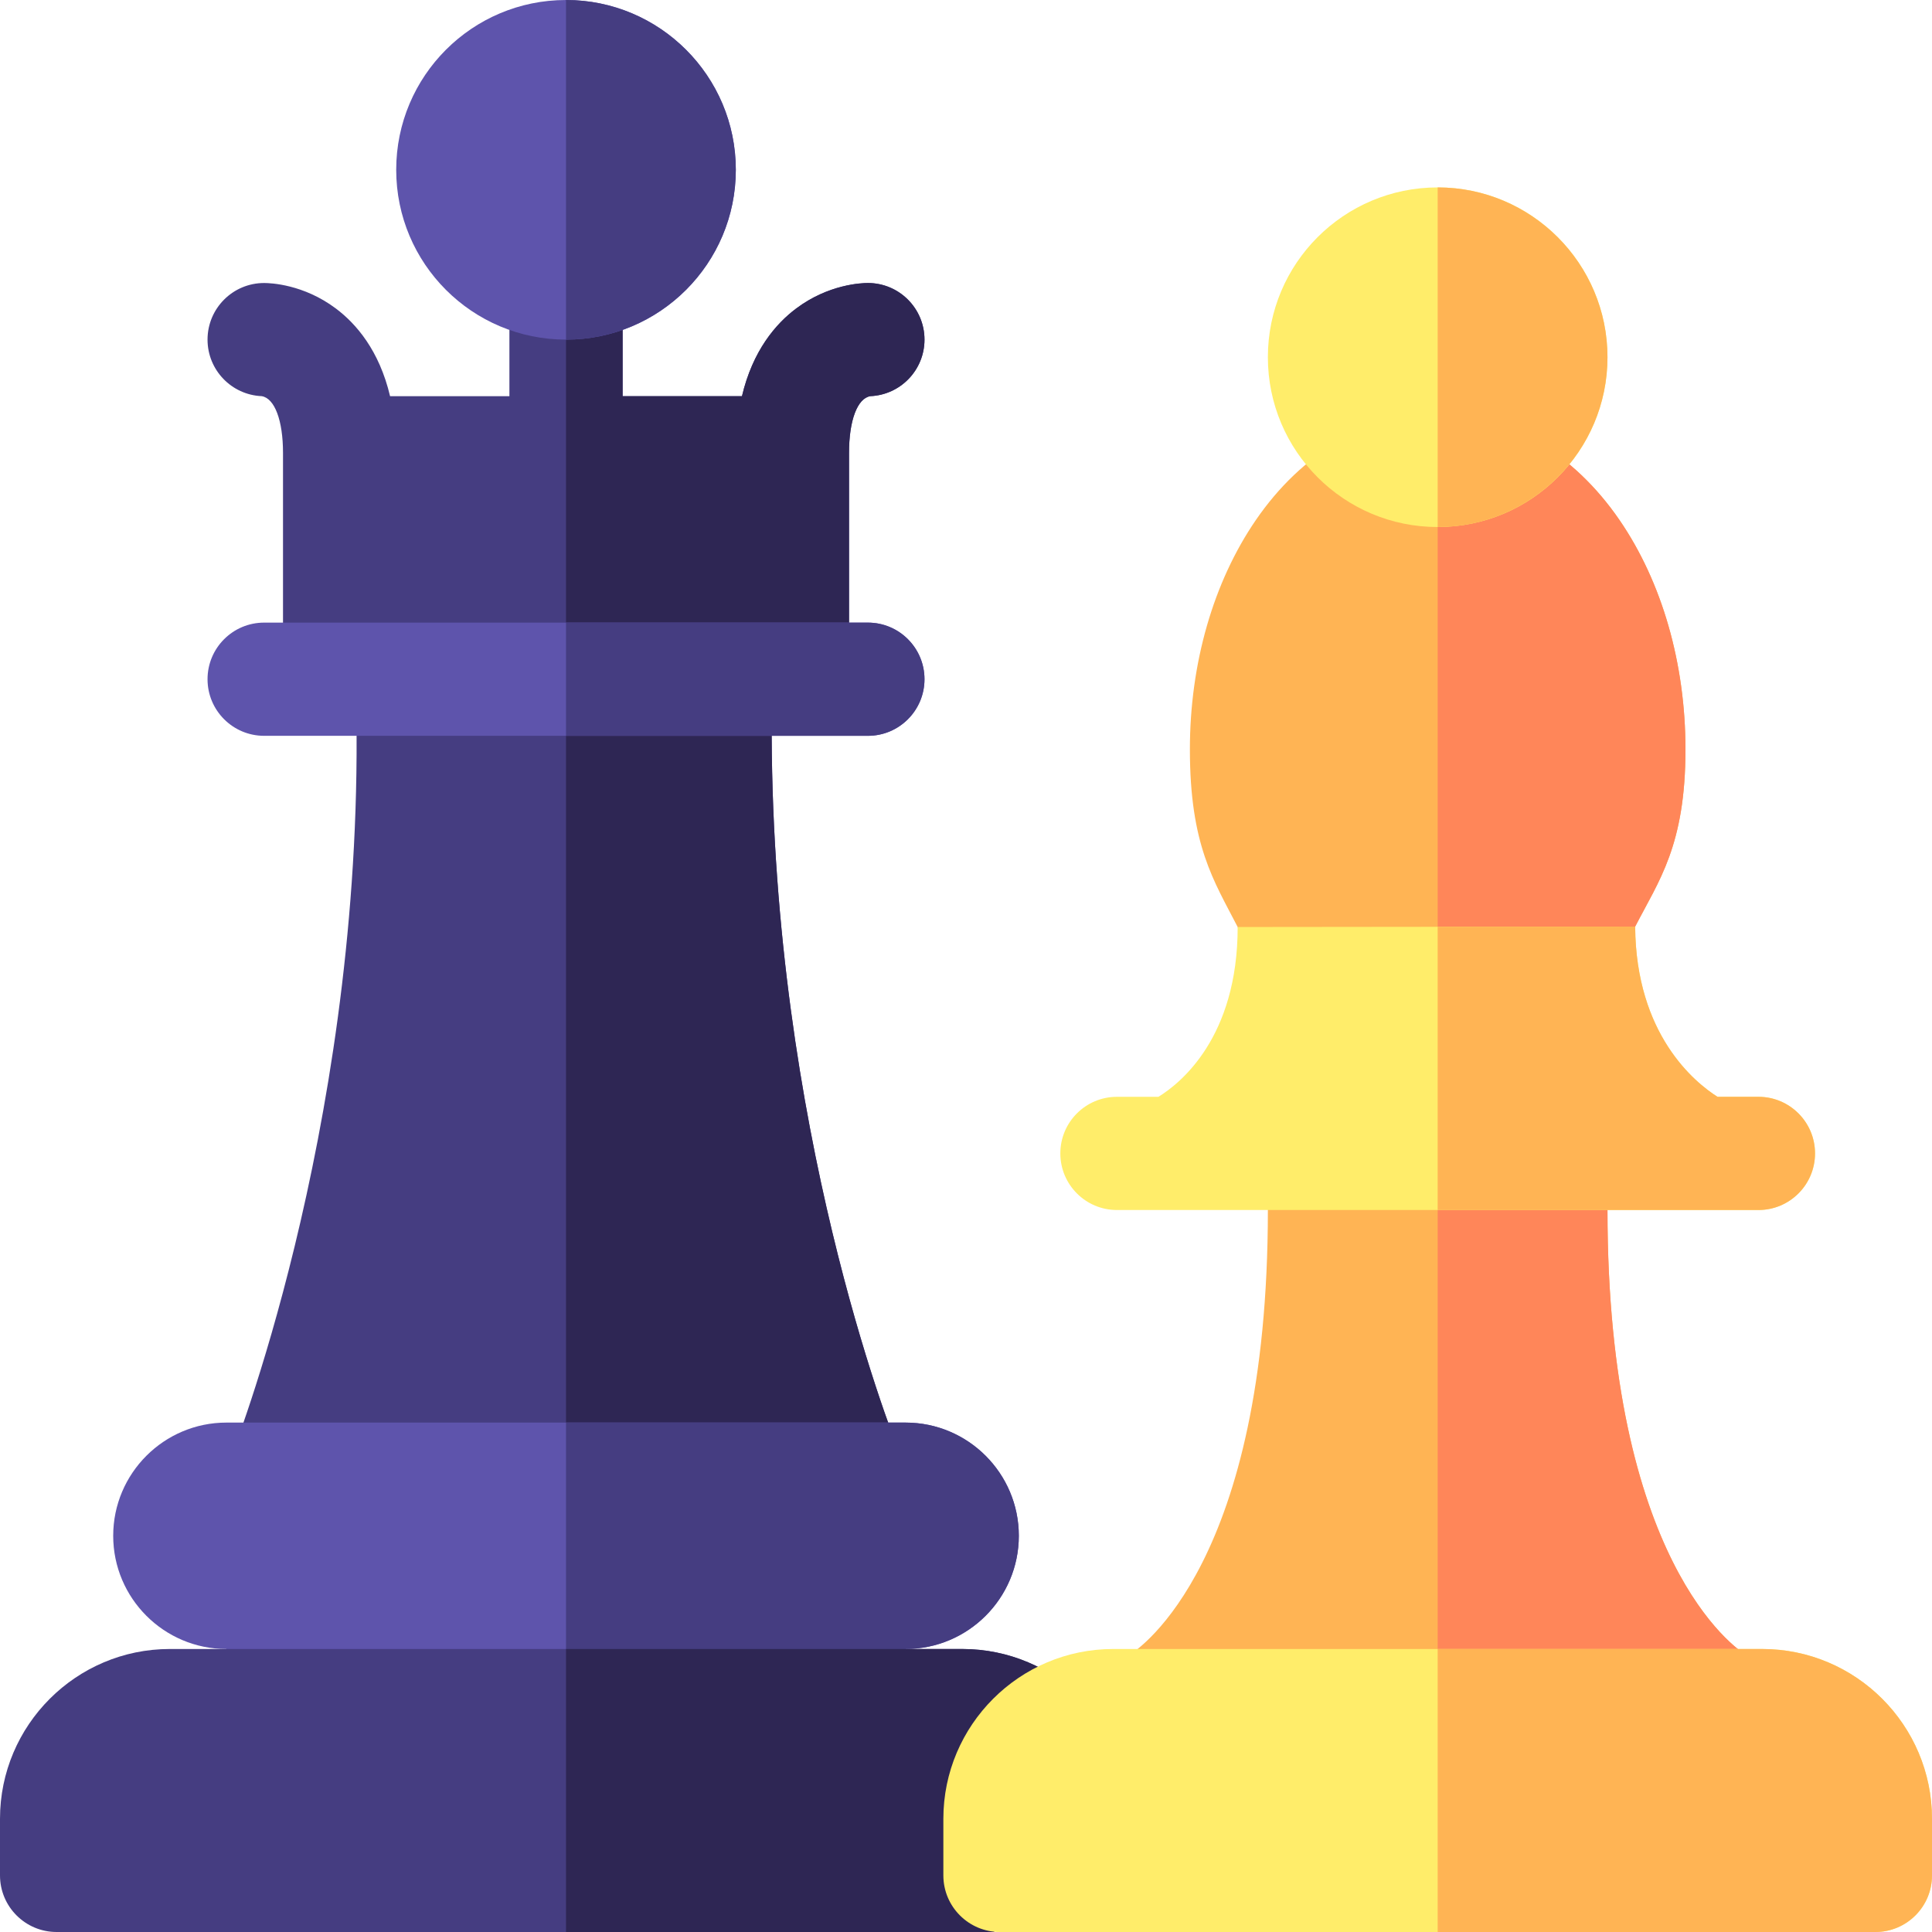
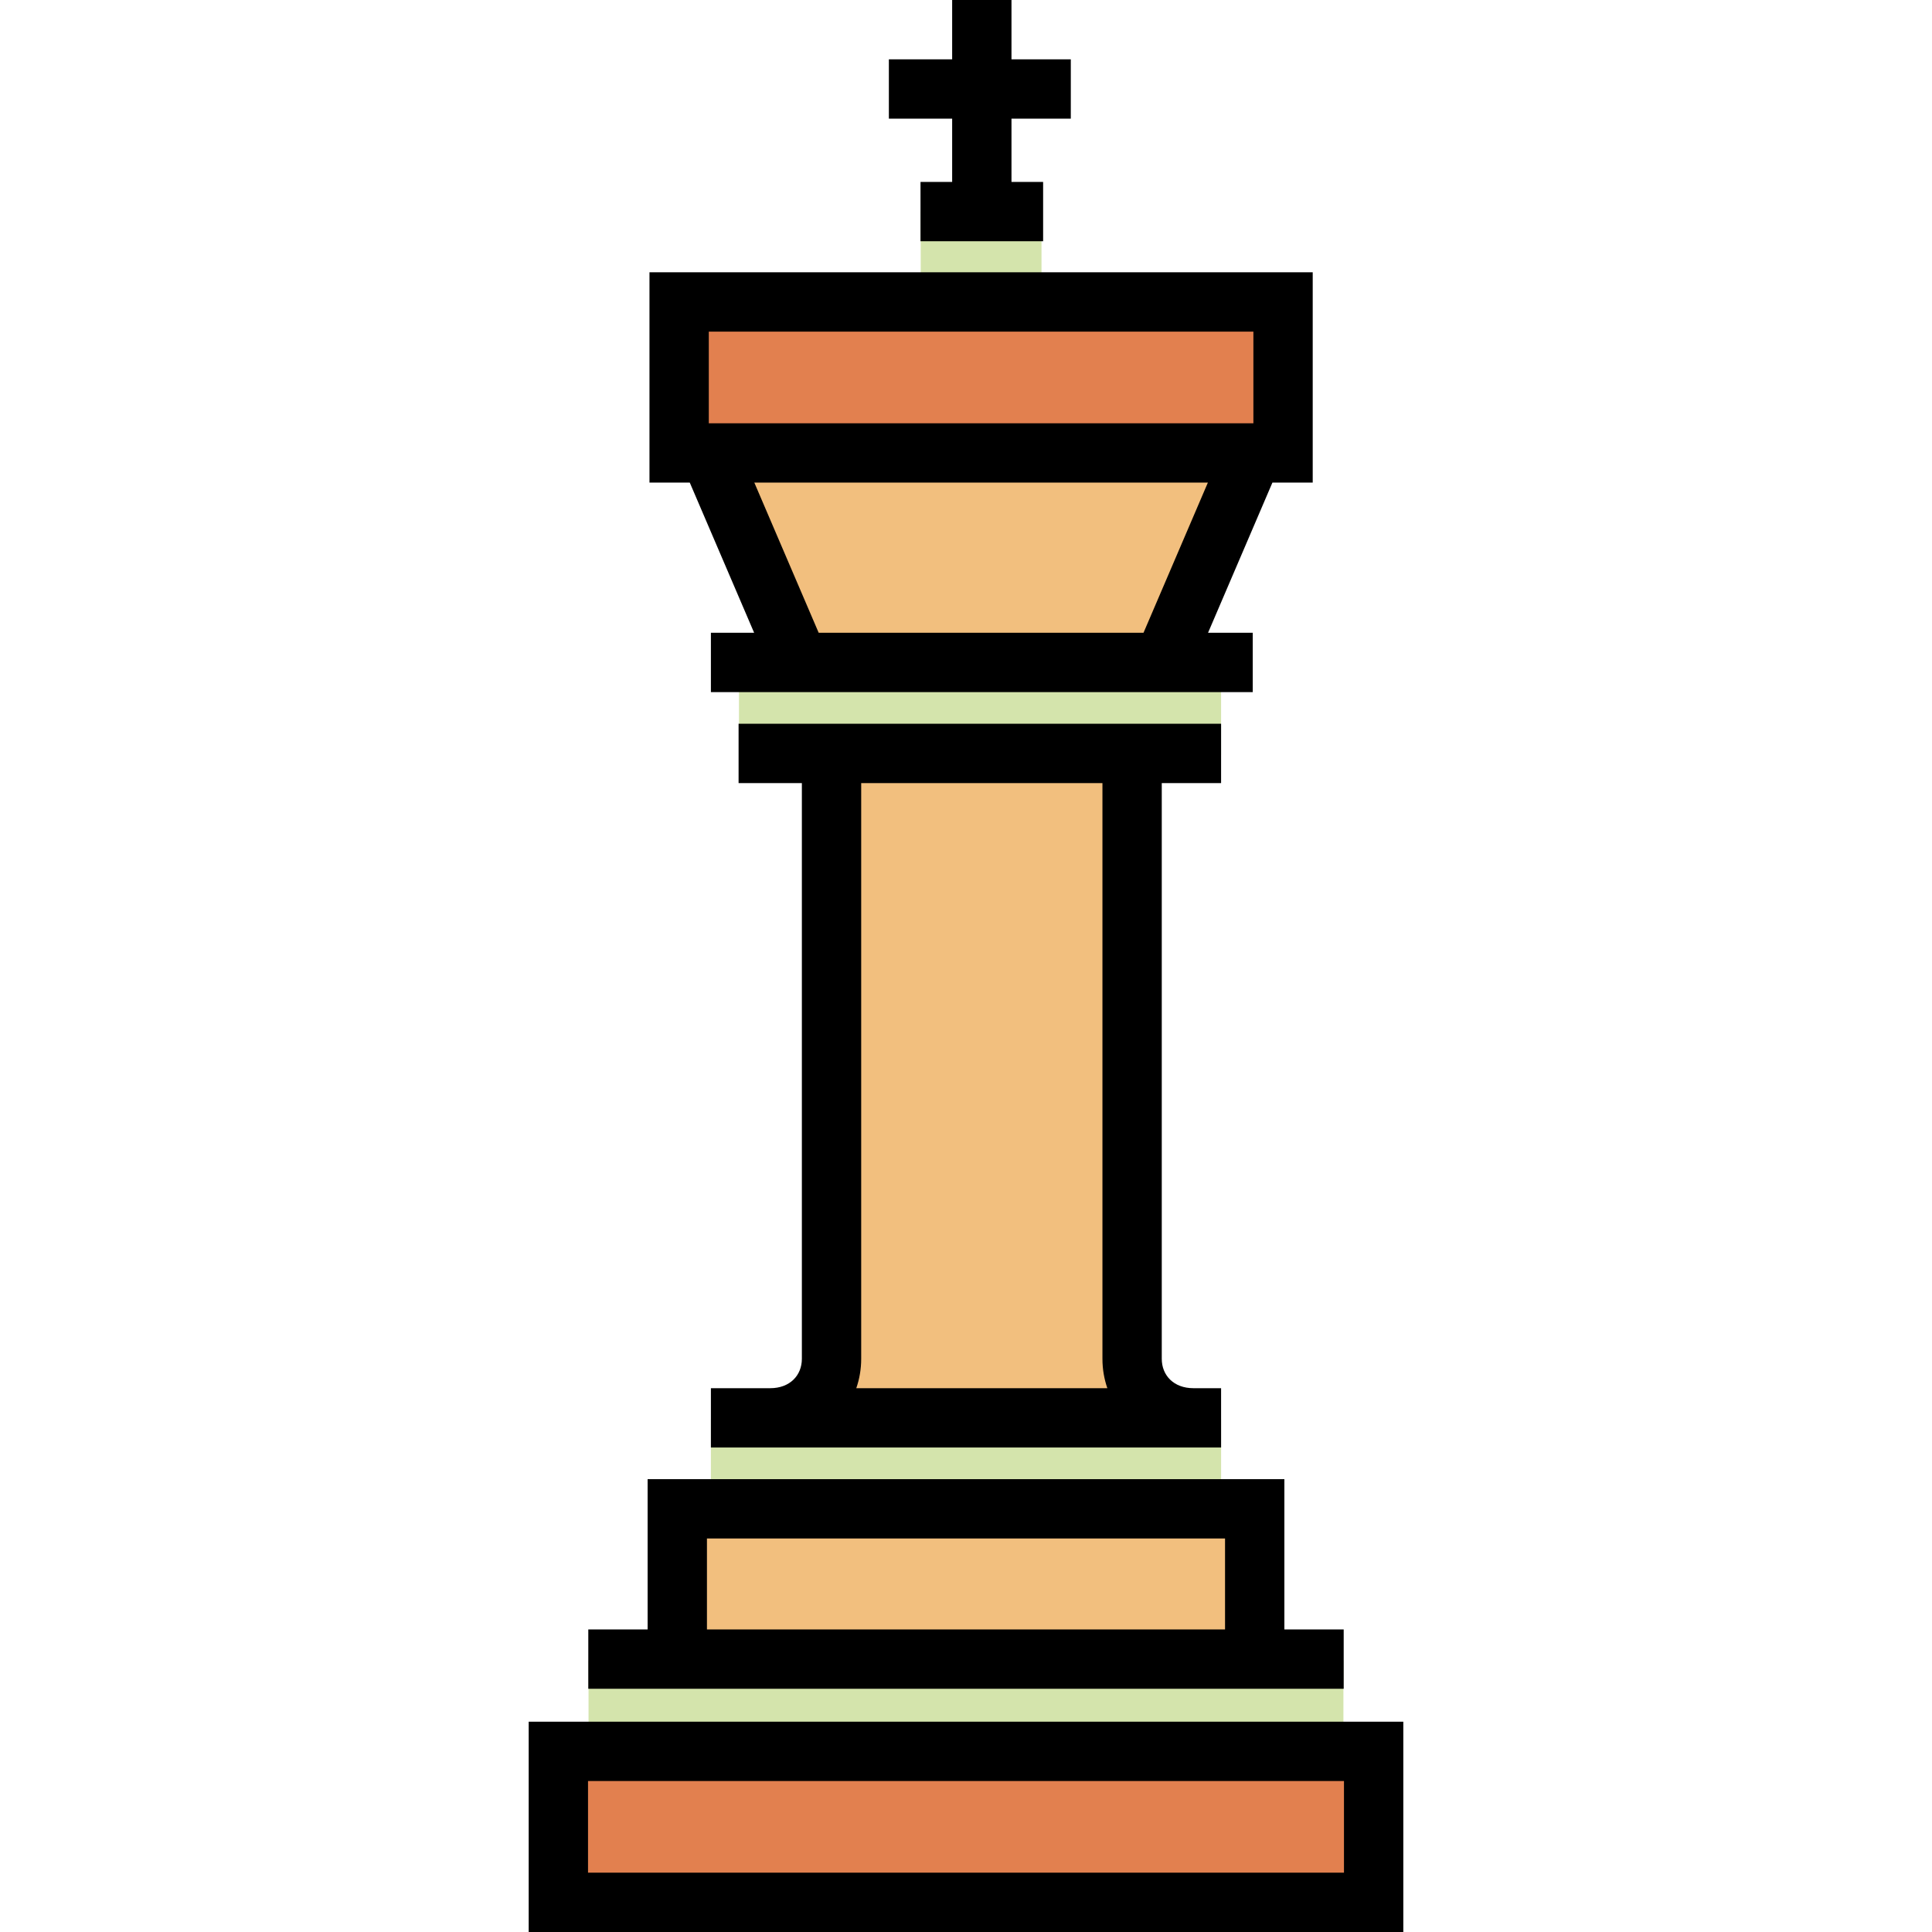
- <svg xmlns="http://www.w3.org/2000/svg" id="Capa_1" enable-background="new 0 0 512 512" height="512" viewBox="0 0 512 512" width="512">
+ <svg xmlns="http://www.w3.org/2000/svg" version="1.1" id="Layer_1" x="0px" y="0px" viewBox="0 0 512 512" style="enable-background:new 0 0 512 512;" xml:space="preserve">
+   <rect x="243.999" y="56.011" style="fill:#D4E4AC;" width="32.009" height="24.007" />
  <g>
-     <path d="m238.584 385.588c-3.092-7.698-33.625-86.408-34.084-190.654-.037-8.259-6.742-14.934-15-14.934h-80c-3.99 0-7.815 1.59-10.63 4.417-2.815 2.828-4.388 6.66-4.37 10.65.48 106.149-33.066 190.467-33.401 191.296-1.875 4.625-1.328 9.878 1.461 14.016 2.787 4.14 7.45 6.621 12.44 6.621h150 .02c8.284 0 15-6.716 15-15 0-2.294-.515-4.468-1.436-6.412z" fill="#453d81" />
-     <path d="m238.584 385.588c-3.092-7.698-33.625-86.408-34.084-190.654-.037-8.259-6.742-14.934-15-14.934h-39.5v227h75 .02c8.284 0 15-6.716 15-15 0-2.294-.515-4.468-1.436-6.412z" fill="#2e2654" />
-     <path d="m230 75c-1.67 0-10.434.325-19 6.75-5.379 4.034-11.516 11.12-14.374 23.25h-31.626v-30c0-8.284-6.716-15-15-15s-15 6.716-15 15v30h-31.626c-2.858-12.13-8.995-19.216-14.374-23.25-8.566-6.425-17.33-6.75-19-6.75-8.284 0-15 6.716-15 15 0 8.065 6.365 14.644 14.346 14.986 3.439.552 5.654 6.421 5.654 15.014v50c0 8.284 6.716 15 15 15h120c8.284 0 15-6.716 15-15v-50c0-8.593 2.215-14.462 5.654-15.014 7.981-.342 14.346-6.921 14.346-14.986 0-8.284-6.716-15-15-15z" fill="#453d81" />
-     <path d="m230 75c-1.67 0-10.434.325-19 6.75-5.379 4.034-11.516 11.12-14.374 23.25h-31.626v-30c0-8.284-6.716-15-15-15v125h60c8.284 0 15-6.716 15-15v-50c0-8.593 2.215-14.462 5.654-15.014 7.981-.342 14.346-6.921 14.346-14.986 0-8.284-6.716-15-15-15z" fill="#2e2654" />
-     <path d="m60 437c-16.542 0-30-13.458-30-30s13.458-30 30-30h180c16.542 0 30 13.458 30 30s-13.458 30-30 30v10h-180z" fill="#5e54ac" />
-     <path d="m240 377h-90v70h90v-10c16.542 0 30-13.458 30-30s-13.458-30-30-30z" fill="#453d81" />
-     <path d="m255 437h-210c-24.813 0-45 20.187-45 45v15c0 8.284 6.716 15 15 15h248.333l36.667-30c0-24.813-20.187-45-45-45z" fill="#453d81" />
-     <path d="m255 437h-105v75h113.333l36.667-30c0-24.813-20.187-45-45-45z" fill="#2e2654" />
-     <path d="m230 195h-160c-8.284 0-15-6.716-15-15s6.716-15 15-15h160c8.284 0 15 6.716 15 15s-6.716 15-15 15z" fill="#5e54ac" />
-     <path d="m230 165h-80v30h80c8.284 0 15-6.716 15-15s-6.716-15-15-15z" fill="#453d81" />
-     <circle cx="150" cy="45" fill="#5e54ac" r="45" />
-     <path d="m150 0v90c24.813 0 45-20.187 45-45s-20.187-45-45-45z" fill="#453d81" />
-     <path d="m462.717 438.574c-.009-.004-.018-.009-.027-.013-2.716-1.683-36.69-24.702-36.69-117.895 0-8.284-6.716-15-15-15h-60c-8.284 0-15 6.716-15 15 0 93.386-34.001 116.244-36.662 117.881-6.488 2.786-9.801 9.583-8.422 16.536 1.394 7.023 7.925 11.917 15.084 11.917h150 .02c.43 0 .856-.018 1.277-.054 6.626-.548 12.459-5.254 13.777-11.837 1.388-6.934-1.898-13.725-8.357-16.535z" fill="#ffb454" />
-     <path d="m462.717 438.574c-.009-.004-.018-.009-.027-.013-2.716-1.683-36.69-24.702-36.69-117.895 0-8.284-6.716-15-15-15h-30.002v161.334h75.002.02c.43 0 .856-.018 1.277-.054 6.626-.548 12.459-5.254 13.777-11.837 1.388-6.934-1.898-13.725-8.357-16.535z" fill="#ff8659" />
-     <path d="m429.199 137.835c-12.271-17.901-29.839-28.168-48.199-28.168s-35.928 10.267-48.199 28.168c-11.264 16.433-17.468 38.007-17.468 60.748 0 25.454 6.351 34.818 12.663 47.084l1.972 6.817c2.563 5.022 7.724 8.183 13.362 8.183h75.34c5.638 0 10.799-3.161 13.362-8.183.411-.806.892-6.124 1.305-6.926 6.28-12.189 13.331-21.488 13.331-46.974-.001-22.742-6.205-44.315-17.469-60.749z" fill="#ffb454" />
-     <path d="m429.199 137.835c-12.271-17.901-29.839-28.168-48.199-28.168 0 0-.001 0-.002 0v151h37.672c5.638 0 10.799-3.161 13.362-8.183.411-.806.892-6.124 1.305-6.926 6.28-12.189 13.331-21.488 13.331-46.974-.001-22.742-6.205-44.315-17.469-60.749z" fill="#ff8659" />
-     <path d="m467 437h-172c-24.813 0-45 20.187-45 45v15c0 8.284 6.716 15 15 15h232c8.284 0 15-6.716 15-15v-15c0-24.813-20.187-45-45-45z" fill="#ffed6a" />
-     <path d="m467 437h-86.002v75h116.002c8.284 0 15-6.716 15-15v-15c0-24.813-20.187-45-45-45z" fill="#ffb454" />
-     <path d="m466 290.667h-10.843c-6.006-3.813-21.612-16.47-21.821-45.109l-105.34.109c0 29.31-15.195 41.435-21.004 45h-10.992c-8.284 0-15 6.716-15 15s6.716 15 15 15h170c8.284 0 15-6.716 15-15s-6.716-15-15-15z" fill="#ffed6a" />
-     <path d="m466 290.667h-10.843c-6.006-3.813-21.612-16.47-21.821-45.109l-52.338.054v75.055h85.002c8.284 0 15-6.716 15-15s-6.716-15-15-15z" fill="#ffb454" />
-     <circle cx="381" cy="94.667" fill="#ffed6a" r="45" />
-     <path d="m381 49.667s-.001 0-.002 0v90h.001c24.814 0 45.001-20.187 45.001-45s-20.187-45-45-45z" fill="#ffb454" />
+     <polygon style="fill:#F2BF7E;" points="308.014,176.048 211.987,176.048 187.98,120.033 332.021,120.033  " />
+     <rect x="219.987" y="200.052" style="fill:#F2BF7E;" width="80.023" height="176.05" />
  </g>
+   <rect x="179.98" y="80.023" style="fill:#E2804F;" width="160.046" height="40.006" />
+   <g>
+     <rect x="195.838" y="176.05" style="fill:#D4E4AC;" width="127.764" height="24.007" />
+     <rect x="188.397" y="376.103" style="fill:#D4E4AC;" width="135.206" height="24.007" />
+   </g>
+   <polyline style="fill:#F2BF7E;" points="180.012,440.205 180.012,400.377 331.987,400.377 331.987,440.205 " />
+   <rect x="155.968" y="440.121" style="fill:#D4E4AC;" width="200.052" height="24.007" />
+   <rect x="147.971" y="464.122" style="fill:#E2804F;" width="216.057" height="40.006" />
+   <path d="M371.89,512h-231.78v-55.733h231.781V512H371.89z M155.831,496.278h200.338v-24.29H155.831V496.278z" />
+   <path d="M340.372,431.82v-39.828H171.627v39.828h-15.722v15.722h200.188V431.82H340.372z M187.348,407.713H324.65v24.106H187.348  V407.713z" />
+   <path d="M323.602,207.525v-15.722H195.733v15.722h16.77v152.574c0,4.366-3.144,7.786-8.385,7.786h-15.722v15.722h135.206v-15.722  h-7.337c-5.241,0-8.385-3.42-8.385-7.786V207.525H323.602z M293.46,367.885h-66.536c0.841-2.427,1.301-5.045,1.301-7.786V207.525  h63.934v152.574C292.159,362.842,292.618,365.458,293.46,367.885z" />
+   <path d="M347.884,127.893V72.162H172.117v55.732h10.68l17.059,39.803h-11.46v15.722h143.591v-15.722h-11.843l17.059-39.804  C337.204,127.893,347.884,127.893,347.884,127.893z M187.839,87.884h144.323v24.289H187.839V87.884z M303.041,167.697h-86.08  l-17.058-39.804h120.198L303.041,167.697z" />
+   <polygon points="283.774,31.443 283.774,15.722 268.053,15.722 268.053,0 252.331,0 252.331,15.722 235.561,15.722 235.561,31.443   252.331,31.443 252.331,48.213 243.946,48.213 243.946,63.934 276.438,63.934 276.438,48.213 268.053,48.213 268.053,31.443 " />
+   <g>
+ </g>
+   <g>
+ </g>
+   <g>
+ </g>
+   <g>
+ </g>
+   <g>
+ </g>
+   <g>
+ </g>
+   <g>
+ </g>
+   <g>
+ </g>
+   <g>
+ </g>
+   <g>
+ </g>
+   <g>
+ </g>
+   <g>
+ </g>
+   <g>
+ </g>
+   <g>
+ </g>
+   <g>
+ </g>
</svg>
